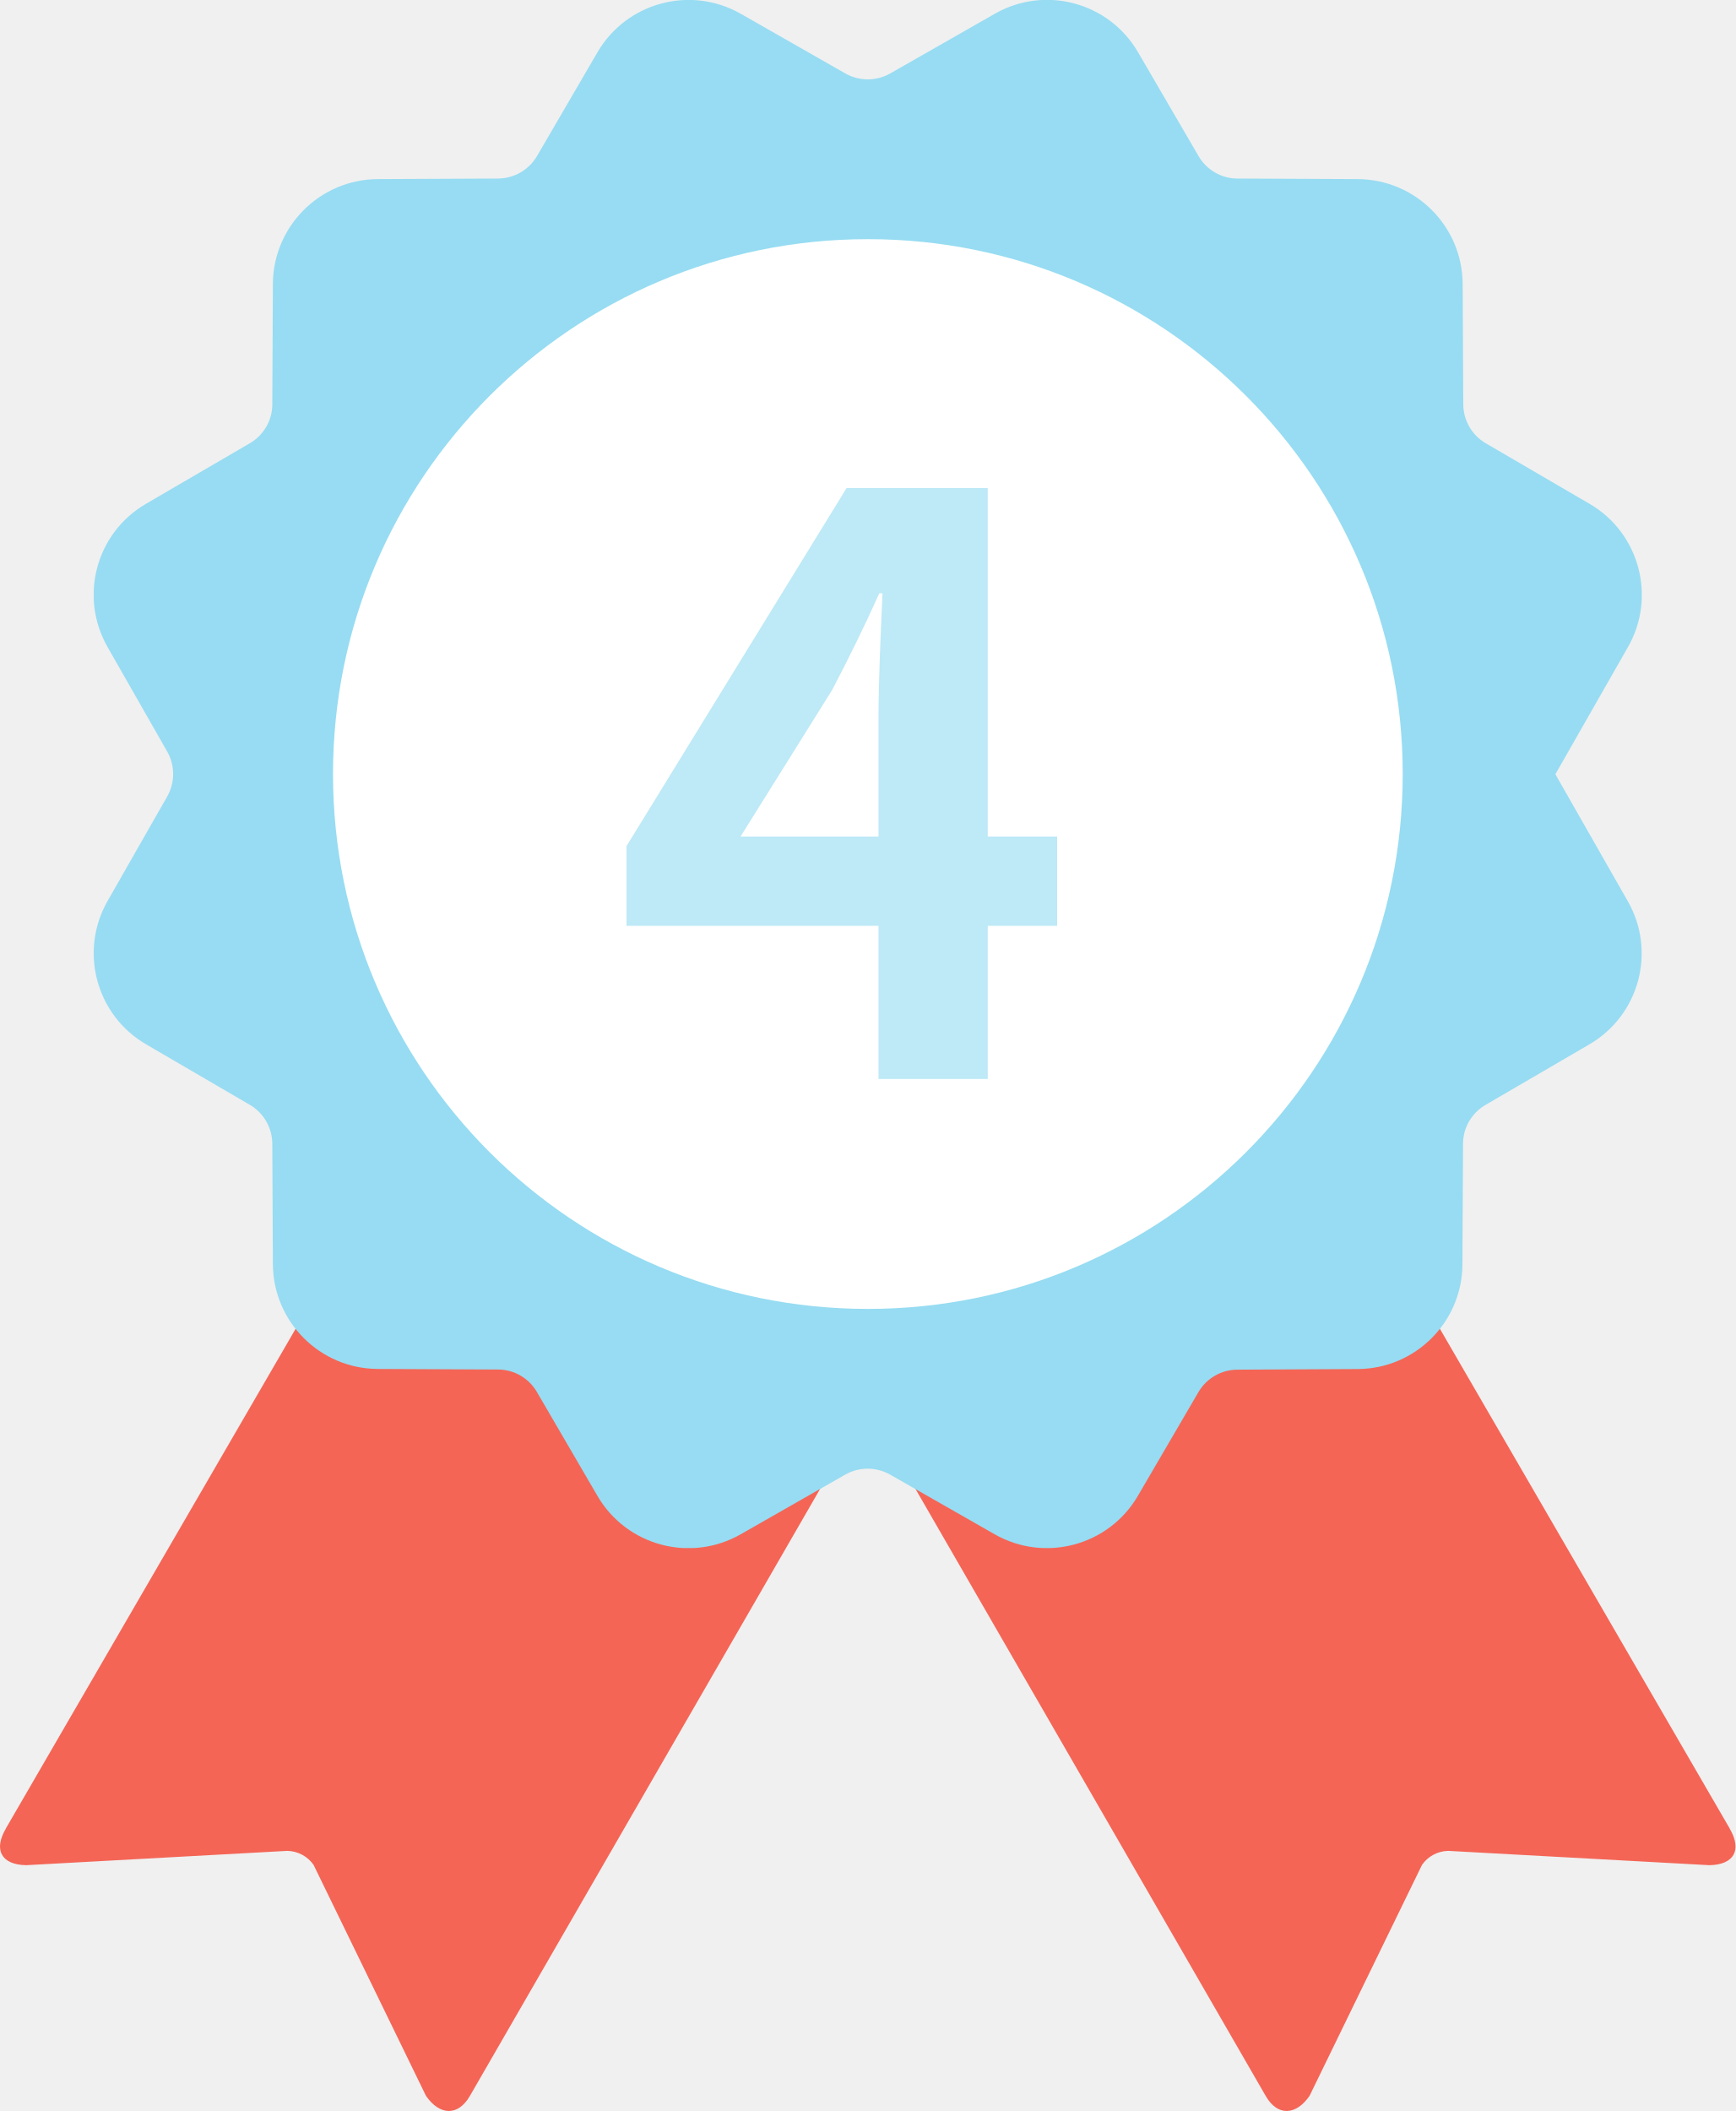
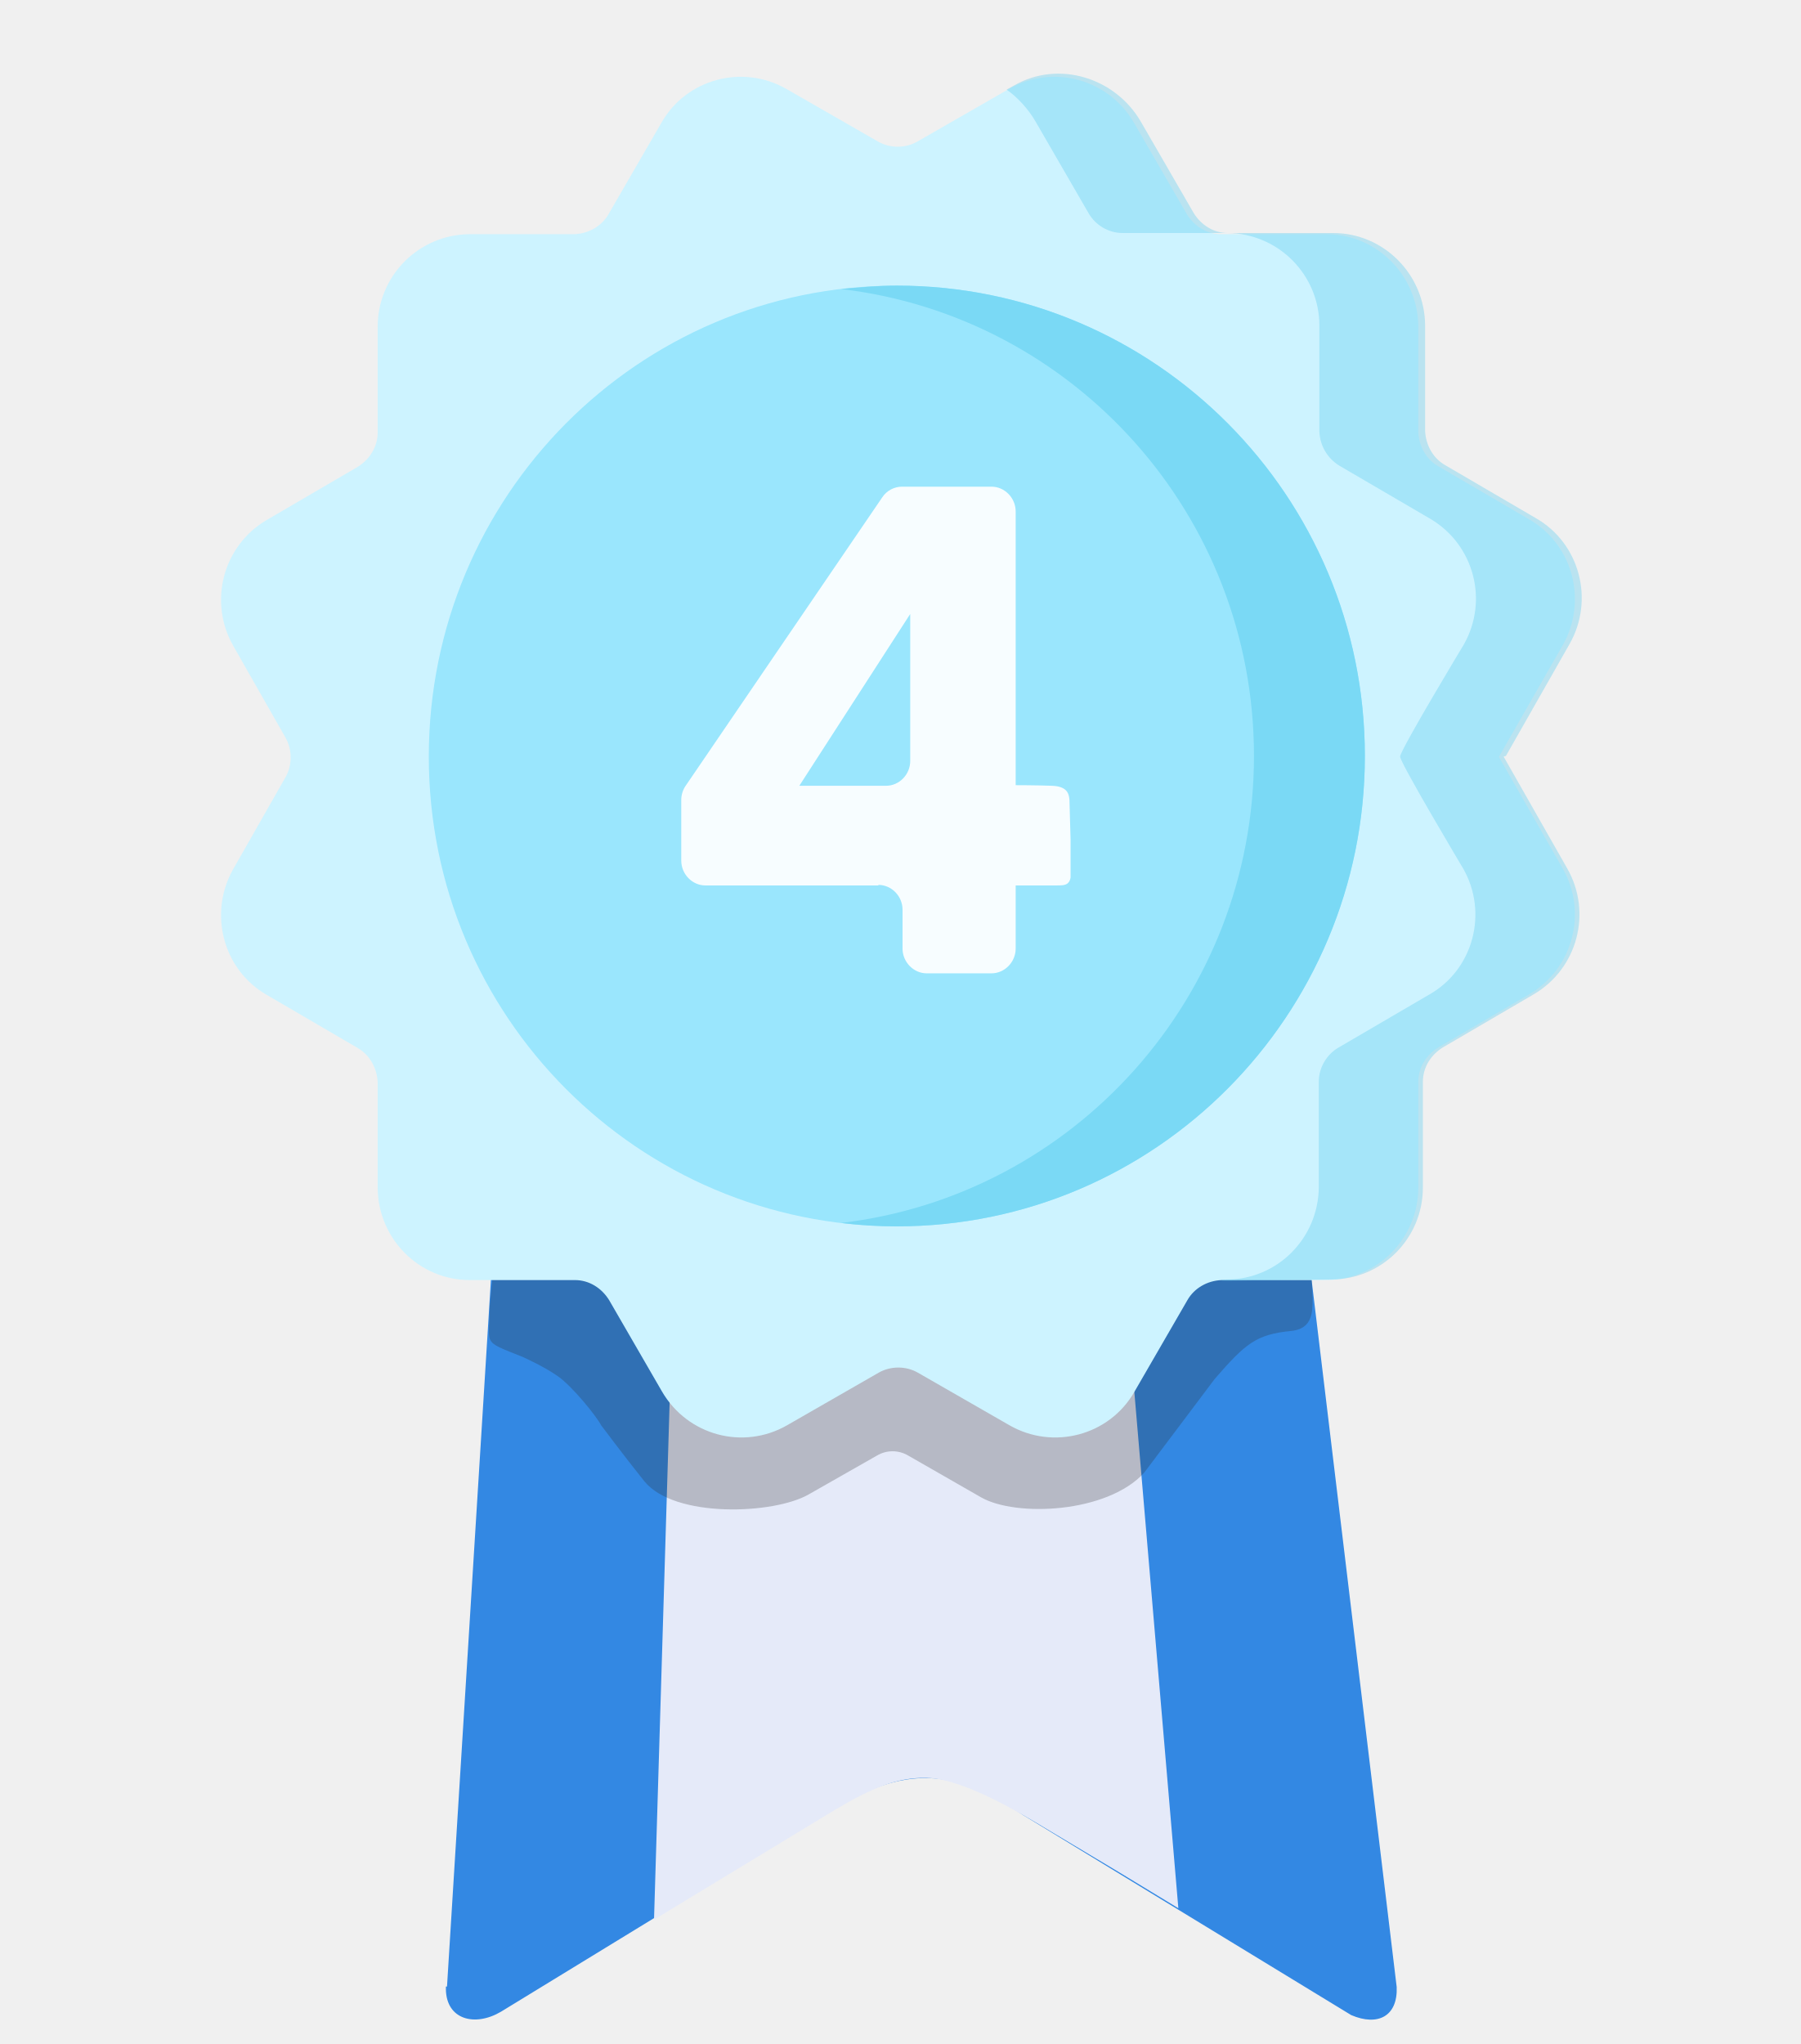
- <svg xmlns="http://www.w3.org/2000/svg" width="37" height="45" viewBox="0 0 37 45" fill="none">
-   <path d="M0.123 38.98L8.034 25.34C8.221 25.022 8.63 24.907 8.959 25.08L18.131 29.19C18.477 29.371 18.603 29.798 18.409 30.134L10.017 44.679C9.763 45.119 9.369 45.095 9.081 44.677L6.685 39.754C6.557 39.57 6.348 39.459 6.123 39.455L0.559 39.76C0.029 39.752 -0.143 39.433 0.125 38.98H0.123Z" fill="#F46556" />
-   <path d="M36.875 38.98L28.964 25.34C28.777 25.022 28.369 24.907 28.039 25.08L18.867 29.19C18.521 29.371 18.395 29.798 18.59 30.134L26.982 44.679C27.235 45.119 27.629 45.095 27.917 44.677L30.314 39.754C30.441 39.57 30.65 39.459 30.875 39.455L36.439 39.76C36.969 39.752 37.141 39.433 36.873 38.98H36.875Z" fill="#F46556" />
-   <g clip-path="url(#clip0_1596_5076)">
-     <path d="M33.16 16.5L34.705 13.793C35.315 12.724 34.95 11.361 33.888 10.741L31.671 9.448C31.377 9.275 31.196 8.961 31.194 8.62L31.181 6.054C31.174 4.823 30.178 3.825 28.945 3.818L26.379 3.806C26.038 3.806 25.722 3.622 25.551 3.328L24.259 1.111C23.638 0.047 22.277 -0.318 21.206 0.294L18.977 1.566C18.68 1.734 18.318 1.734 18.021 1.566L15.792 0.294C14.723 -0.316 13.36 0.049 12.739 1.111L11.447 3.328C11.274 3.622 10.96 3.803 10.619 3.806L8.053 3.818C6.822 3.825 5.824 4.821 5.817 6.054L5.805 8.62C5.805 8.961 5.621 9.277 5.327 9.448L3.11 10.741C2.046 11.361 1.681 12.722 2.293 13.793L3.565 16.022C3.733 16.319 3.733 16.681 3.565 16.978L2.293 19.207C1.683 20.276 2.048 21.639 3.11 22.259L5.327 23.552C5.621 23.725 5.802 24.039 5.805 24.38L5.817 26.946C5.824 28.177 6.82 29.175 8.051 29.182L10.617 29.194C10.958 29.194 11.274 29.378 11.445 29.672L12.737 31.889C13.358 32.953 14.719 33.318 15.79 32.706L18.019 31.434C18.316 31.266 18.678 31.266 18.975 31.434L21.204 32.706C22.273 33.316 23.636 32.951 24.256 31.889L25.549 29.674C25.722 29.38 26.035 29.199 26.377 29.197L28.943 29.184C30.174 29.177 31.172 28.181 31.176 26.948L31.189 24.382C31.189 24.041 31.373 23.725 31.667 23.554L33.883 22.262C34.948 21.641 35.313 20.278 34.7 19.209L33.156 16.502" fill="#97DCF2" />
-     <path d="M7.099 16.5C7.099 10.203 12.204 5.098 18.501 5.098C24.798 5.098 29.903 10.203 29.903 16.5C29.903 22.797 24.798 27.902 18.501 27.902C12.204 27.902 7.099 22.797 7.099 16.5Z" fill="white" />
-     <path d="M15.787 17.832H18.728V15.265C18.728 14.534 18.779 13.395 18.813 12.647H18.745C18.439 13.327 18.099 14.024 17.742 14.704L15.787 17.832ZM18.728 23V19.736H13.356V18.036L18.048 10.403H21.057V17.832H22.536V19.736H21.057V23H18.728Z" fill="#BEE9F7" />
+ <svg xmlns="http://www.w3.org/2000/svg" width="37" height="42" viewBox="0 0 37 42" fill="none">
+   <g clip-path="url(#clip0_2_33270)">
+     <path d="M9.186 40.819L10.32 22.569C10.32 22.134 10.483 21.653 10.916 21.617H25.699C26.283 21.617 26.482 22.017 26.493 22.475L28.702 40.831C28.725 41.429 28.316 41.641 27.767 41.406L21.024 37.296C19.575 36.321 18.605 36.274 17.039 37.213L10.296 41.336C9.759 41.653 9.174 41.5 9.163 40.878V40.819H9.186Z" fill="#3388E3" />
+     <path d="M22.719 21.665H13.977L13.44 39.445L17.156 37.19C17.927 36.732 18.442 36.521 19.038 36.532C19.634 36.544 20.498 36.979 21.305 37.46L22.976 38.458L24.215 39.21L22.719 21.665Z" fill="#E5EAF9" />
+     <path d="M9.899 12.61C9.887 12.68 9.876 12.751 9.876 12.833C9.876 12.798 9.899 12.774 9.899 12.751V12.61Z" fill="#282828" />
+     <path opacity="0.25" d="M25.921 25.54H24.179C23.946 25.54 23.735 25.669 23.619 25.869L22.403 28.582C21.982 29.31 21.223 28.828 20.498 28.417L19.224 27.877C19.026 27.76 15.508 27.889 15.088 27.172L13.931 25.399C13.814 25.199 10.226 26.186 10.226 25.352C10.226 25.352 10.168 25.563 10.168 25.798L10.063 26.832C10.063 27.654 9.876 27.536 10.729 27.877C10.729 27.877 11.184 28.077 11.477 28.288C11.769 28.499 12.248 29.087 12.353 29.286C12.353 29.286 12.809 29.897 13.241 30.437C13.861 31.201 15.906 31.118 16.619 30.707L18.021 29.909C18.22 29.791 18.465 29.791 18.664 29.909L20.159 30.766C20.872 31.177 22.754 31.095 23.513 30.261L24.962 28.335C25.593 27.607 25.816 27.419 26.528 27.349C27.241 27.278 26.856 26.48 26.972 25.657L27.206 24.788C26.937 25.211 26.435 25.54 25.909 25.54H25.921Z" fill="#282828" />
+     <path d="M30.806 15.546L32.115 13.256C32.629 12.351 32.325 11.189 31.425 10.672L29.555 9.58C29.31 9.439 29.158 9.169 29.146 8.875V6.703C29.135 5.657 28.293 4.812 27.253 4.812H25.091C24.799 4.812 24.542 4.647 24.39 4.401L23.303 2.522C22.777 1.618 21.632 1.312 20.732 1.829L18.851 2.909C18.605 3.05 18.29 3.05 18.044 2.909L16.163 1.829C15.263 1.312 14.106 1.618 13.592 2.522L12.505 4.401C12.365 4.647 12.096 4.8 11.804 4.812H9.642C8.602 4.824 7.761 5.669 7.761 6.714V8.887C7.761 9.181 7.597 9.439 7.352 9.592L5.482 10.684C4.582 11.212 4.278 12.363 4.792 13.268L5.868 15.158C6.008 15.405 6.008 15.722 5.868 15.969L4.792 17.859C4.278 18.764 4.582 19.926 5.482 20.443L7.352 21.535C7.597 21.676 7.749 21.946 7.761 22.24V24.413C7.772 25.458 8.614 26.303 9.654 26.303H11.816C12.108 26.303 12.365 26.468 12.517 26.714L13.604 28.593C14.13 29.498 15.275 29.803 16.175 29.286L18.056 28.206C18.302 28.065 18.617 28.065 18.863 28.206L20.744 29.286C21.644 29.803 22.801 29.498 23.315 28.593L24.402 26.714C24.542 26.468 24.811 26.315 25.103 26.303H27.265C28.305 26.292 29.146 25.446 29.146 24.401V22.228C29.146 21.935 29.31 21.676 29.555 21.524L31.425 20.431C32.325 19.903 32.629 18.752 32.115 17.848L30.806 15.558" fill="#CDF3FF" />
+     <path d="M8.812 15.546C8.812 10.202 13.113 5.869 18.43 5.869C23.747 5.869 28.048 10.202 28.048 15.534C28.048 20.866 23.735 25.199 18.43 25.199C13.124 25.199 8.812 20.889 8.812 15.546Z" fill="#9AE6FD" />
+     <g clip-path="url(#clip1_2_33270)">
+       <path d="M18.051 18.194H14.496C14.226 18.194 14 17.963 14 17.685V16.435C14 16.331 14.034 16.227 14.09 16.146L18.13 10.22C18.22 10.081 18.378 10 18.536 10H20.375C20.646 10 20.872 10.232 20.872 10.509V16.134C20.872 16.134 21.289 16.134 21.616 16.146C21.898 16.157 21.966 16.273 21.977 16.435C22 17.268 22.011 17.512 22.011 17.905C22.011 18.194 21.898 18.194 21.707 18.194H20.872V19.491C20.872 19.768 20.646 20 20.375 20H19.044C18.773 20 18.547 19.768 18.547 19.491V18.692C18.547 18.414 18.322 18.183 18.051 18.183V18.194ZM18.209 16.146C18.48 16.146 18.705 15.914 18.705 15.637V12.616L16.426 16.146H18.209Z" fill="#F7FDFF" />
+     </g>
+     <path d="M18.43 5.869C18.044 5.869 17.659 5.904 17.285 5.939C22.064 6.503 25.769 10.578 25.769 15.534C25.769 20.49 22.064 24.565 17.285 25.129C17.659 25.176 18.044 25.199 18.43 25.199C23.747 25.199 28.048 20.866 28.048 15.534C28.048 10.202 23.747 5.869 18.43 5.869Z" fill="#7AD9F5" />
+     <path d="M30.946 15.534L32.255 13.232C32.769 12.328 32.465 11.165 31.565 10.649L29.695 9.556C29.45 9.415 29.298 9.145 29.286 8.852V6.679C29.275 5.634 28.433 4.788 27.393 4.788H25.231C24.939 4.788 24.682 4.624 24.53 4.377L23.443 2.498C22.917 1.594 21.749 1.23 20.837 1.758L20.685 1.841C20.907 1.993 21.141 2.252 21.281 2.498L22.368 4.377C22.508 4.624 22.777 4.788 23.069 4.788H25.231C26.271 4.8 27.113 5.646 27.113 6.691V8.863C27.124 9.157 27.276 9.415 27.522 9.568L29.392 10.66C30.291 11.189 30.595 12.34 30.081 13.244C30.081 13.244 28.772 15.416 28.772 15.546C28.772 15.675 30.069 17.848 30.069 17.848C30.584 18.752 30.28 19.915 29.38 20.431L27.51 21.523C27.265 21.664 27.101 21.934 27.101 22.228V24.401C27.089 25.446 26.248 26.291 25.208 26.291C25.208 26.291 24.939 26.315 25.22 26.315L27.358 26.291C28.398 26.291 29.24 25.446 29.24 24.401V22.228C29.24 21.934 29.403 21.676 29.649 21.523L31.518 20.431C32.418 19.903 32.722 18.752 32.208 17.848L30.899 15.546L30.946 15.534Z" fill="#6AD0F0" fill-opacity="0.4" />
  </g>
  <defs>
-     <clipPath id="clip0_1596_5076">
-       <rect width="33" height="33" fill="white" transform="translate(1.99902)" />
+     <clipPath id="clip0_2_33270">
+       <rect width="28" height="40" fill="white" transform="translate(4.5 1.5)" />
+     </clipPath>
+     <clipPath id="clip1_2_33270">
+       <rect width="8" height="10" fill="white" transform="translate(14 10)" />
    </clipPath>
  </defs>
</svg>
